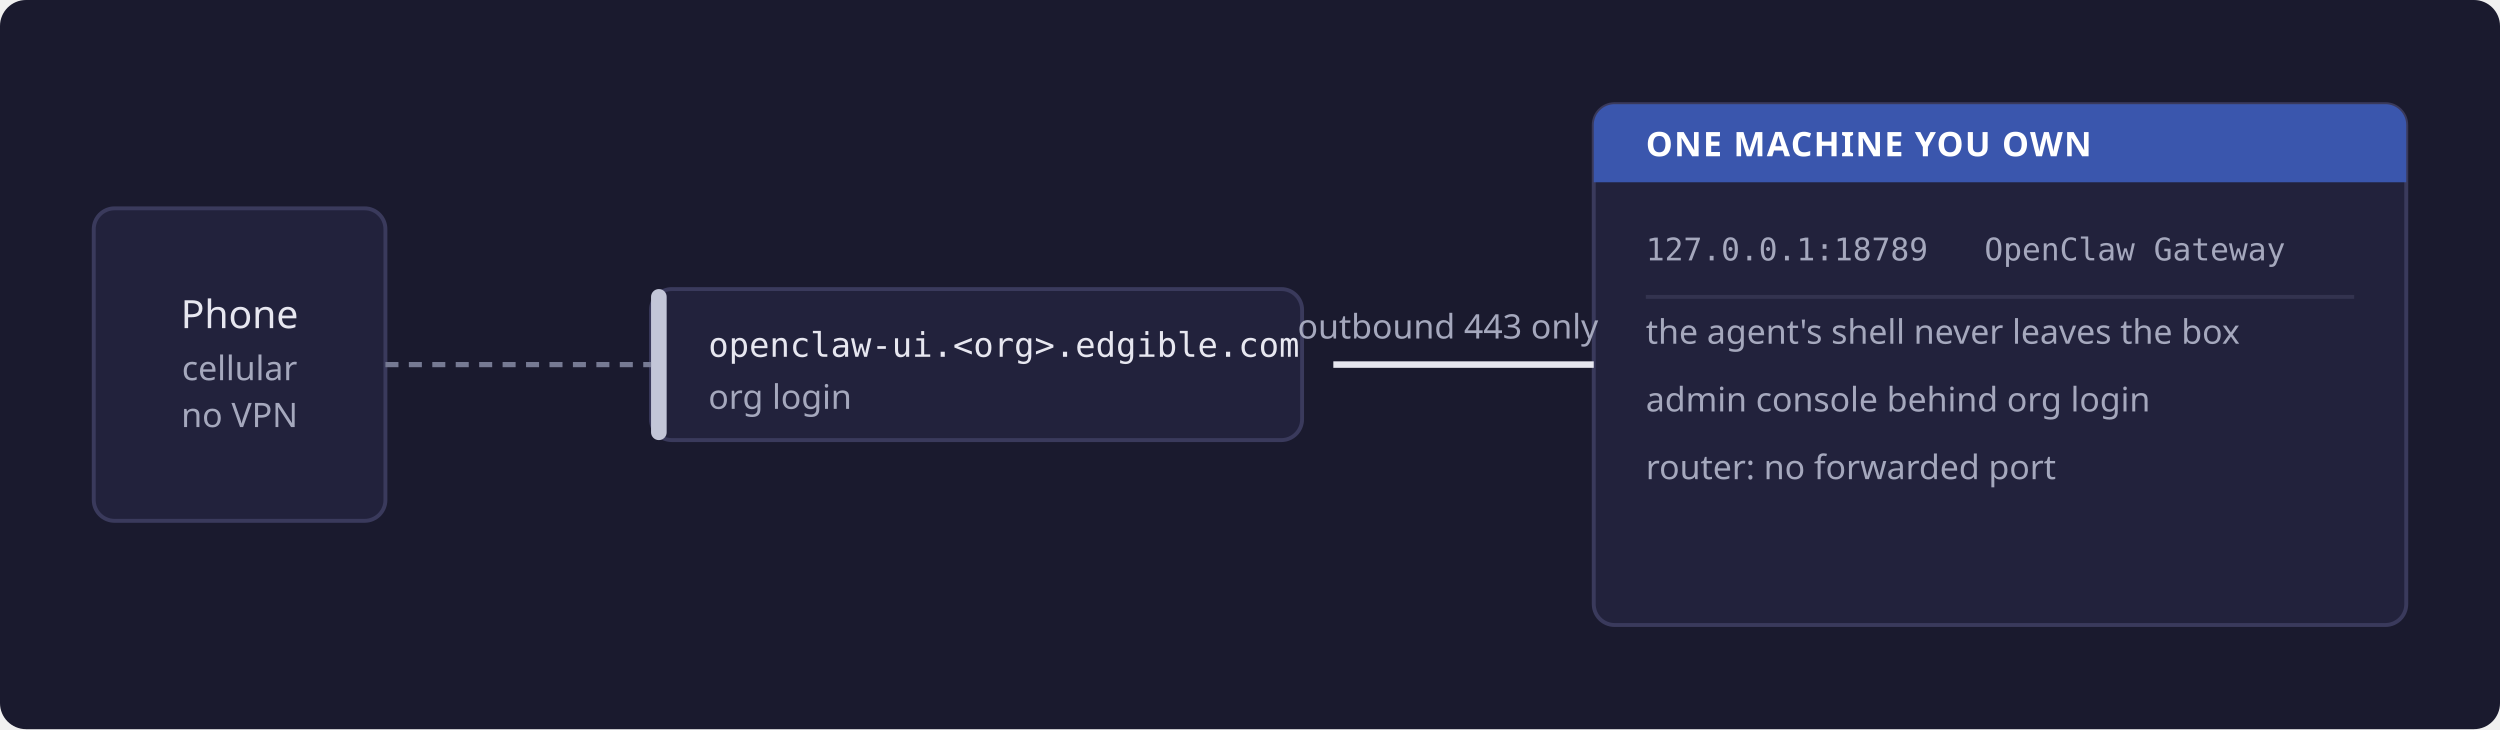
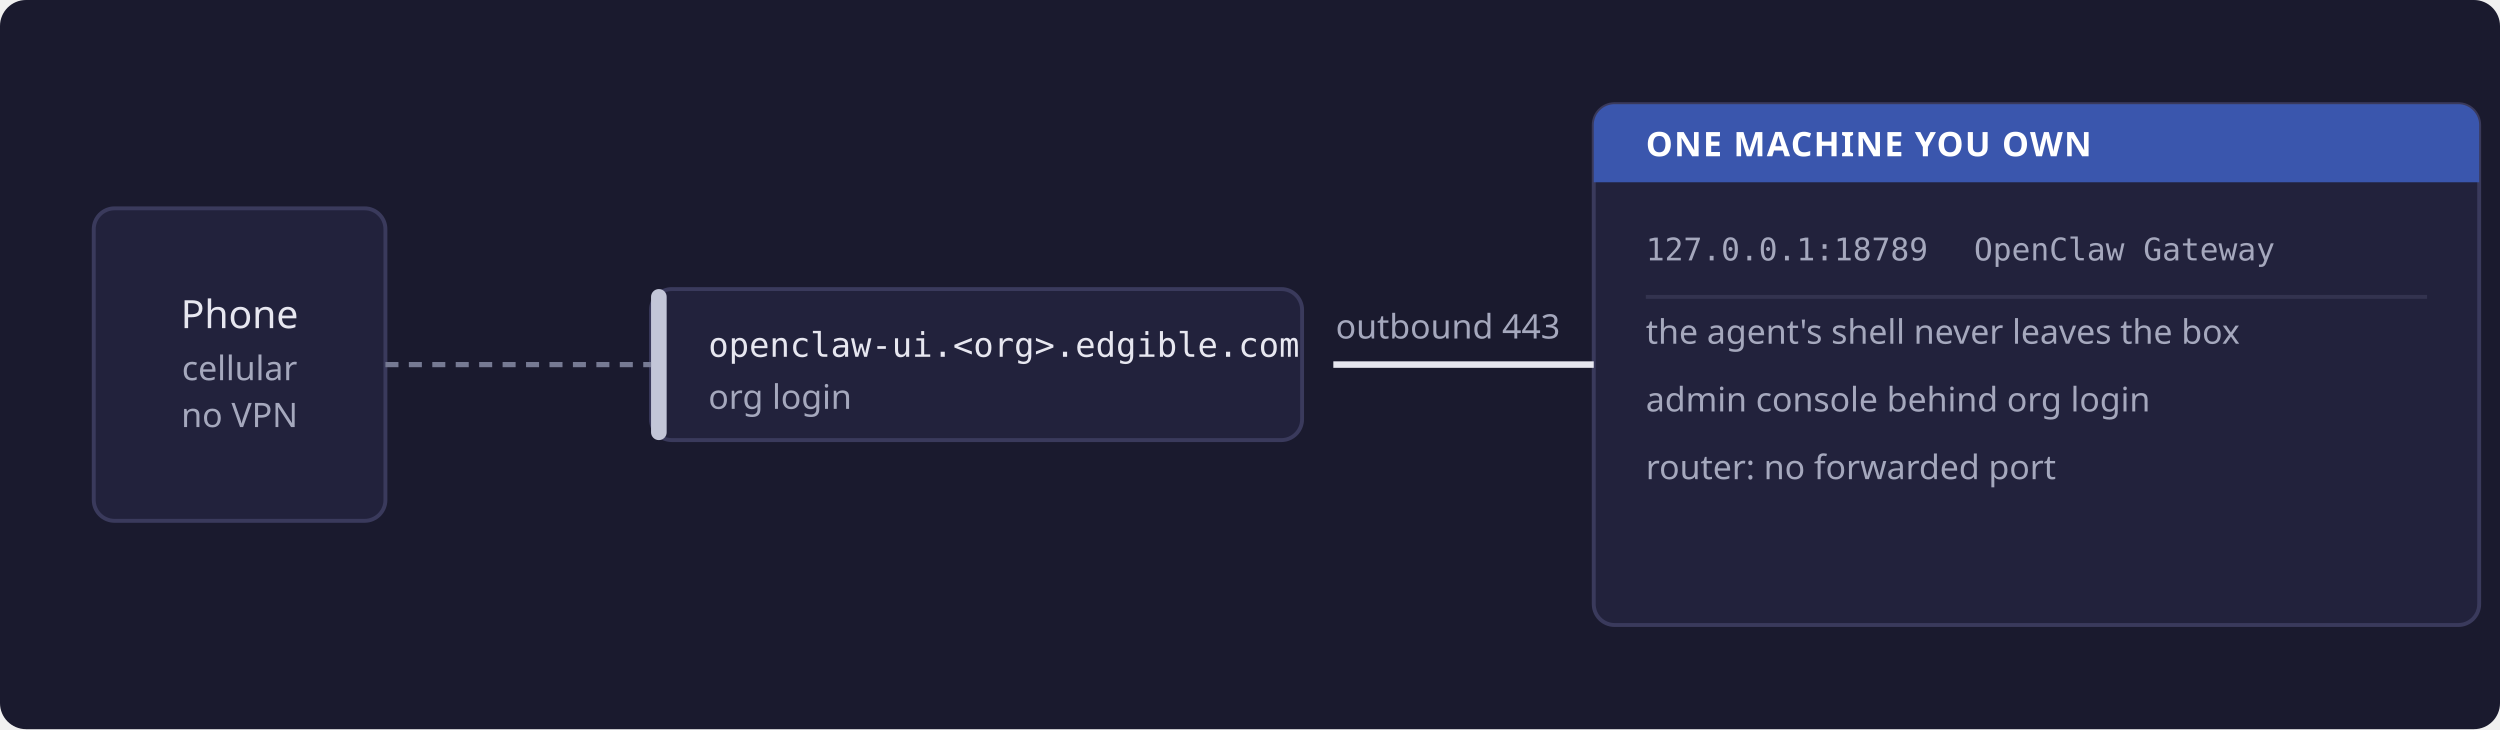
<svg xmlns="http://www.w3.org/2000/svg" viewBox="0 0 960 280" width="960" height="280" role="img" aria-labelledby="t d">
  <style>.label{font-family:Jost,system-ui,sans-serif;font-size:15px;fill:#e7e7f0}.small{font-family:Jost,system-ui,sans-serif;font-size:13px;fill:#a5a8bd}.mono{font-family:Iosevka,ui-monospace,monospace;font-size:13px;fill:#e7e7f0}.monoxs{font-family:Iosevka,ui-monospace,monospace;font-size:12px;fill:#a5a8bd}.head{font-family:Jost,system-ui,sans-serif;font-size:13px;font-weight:600;fill:#ffffff;letter-spacing:.04em}.card{fill:#22223c;stroke:#3a3a5c;stroke-width:1.5}</style>
  <rect x="0" y="0" width="960" height="280" rx="10" fill="#1a1a2e" />
  <rect class="card" x="36" y="80" width="112" height="120" rx="8" />
  <text class="label" x="92" y="126" text-anchor="middle">Phone</text>
  <text class="small" x="92" y="146" text-anchor="middle">cellular</text>
  <text class="small" x="92" y="164" text-anchor="middle">no VPN</text>
  <rect class="card" x="250" y="111" width="250" height="58" rx="8" />
  <rect x="250" y="111" width="6" height="58" rx="3" fill="#c3c6d8" />
  <text class="mono" x="272" y="137">openclaw-ui.&lt;org&gt;.edgible.com</text>
  <text class="small" x="272" y="157">org login</text>
  <path d="M148 140 C 200 140, 200 140, 250 140" fill="none" stroke="#767a93" stroke-width="2" stroke-dasharray="5 4" />
-   <rect class="card" x="612" y="40" width="312" height="200" rx="8" />
-   <path d="M620 40 h296 a8 8 0 0 1 8 8 v22 h-312 v-22 a8 8 0 0 1 8 -8 z" fill="#3a56ad" />
+   <rect class="card" x="612" y="40" width="340" height="200" rx="8" />
+   <path d="M620 40 h324 a8 8 0 0 1 8 8 v22 h-340 v-22 a8 8 0 0 1 8 -8 z" fill="#3a56ad" />
  <text class="head" x="632" y="60">ONE MACHINE YOU OWN</text>
  <text class="monoxs" x="632" y="100">127.0.0.1:18789</text>
-   <text class="monoxs" x="762" y="100">OpenClaw Gateway</text>
-   <line x1="632" y1="114" x2="904" y2="114" stroke="#33334f" stroke-width="1.5" />
+   <text class="monoxs" x="758" y="100">OpenClaw Gateway</text>
+   <line x1="632" y1="114" x2="932" y2="114" stroke="#33334f" stroke-width="1.5" />
  <text class="small" x="632" y="132">the agent's shell never leaves the box</text>
  <text class="small" x="632" y="158">admin console behind org login</text>
  <text class="small" x="632" y="184">router: no forwarded port</text>
  <path d="M612 140 H512" fill="none" stroke="#e7e7f0" stroke-width="2.5" />
-   <text class="small" x="556" y="130" text-anchor="middle">outbound 443 only</text>
+   <text class="small" x="556" y="130" text-anchor="middle">outbound 443</text>
</svg>
